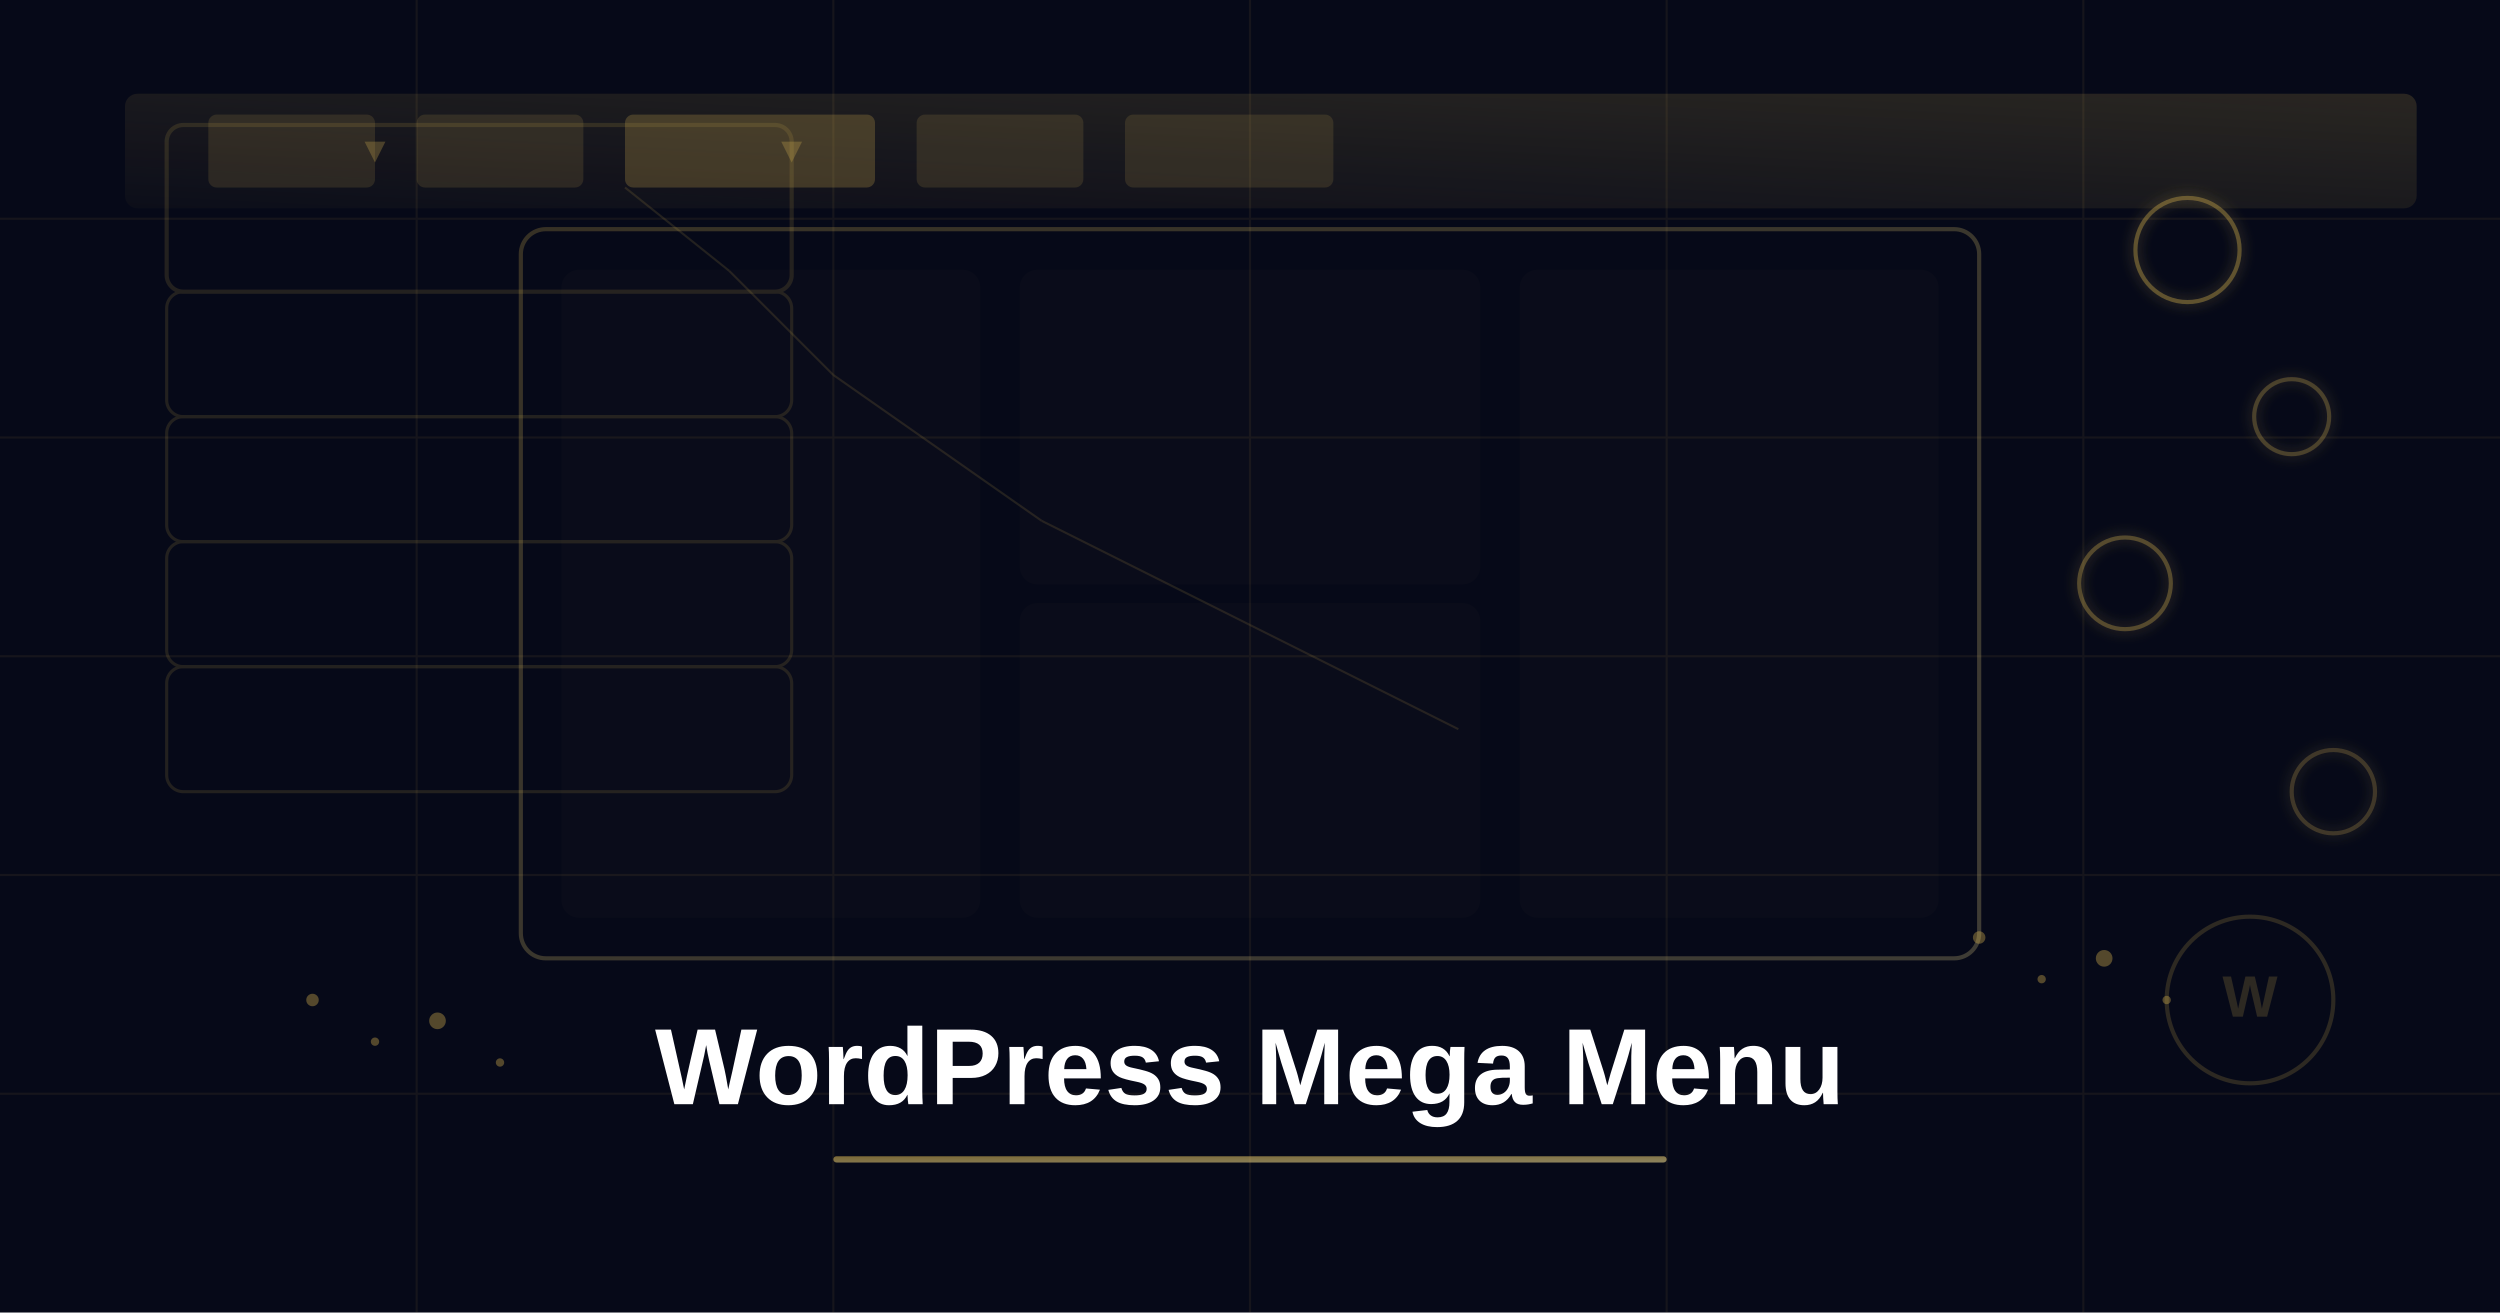
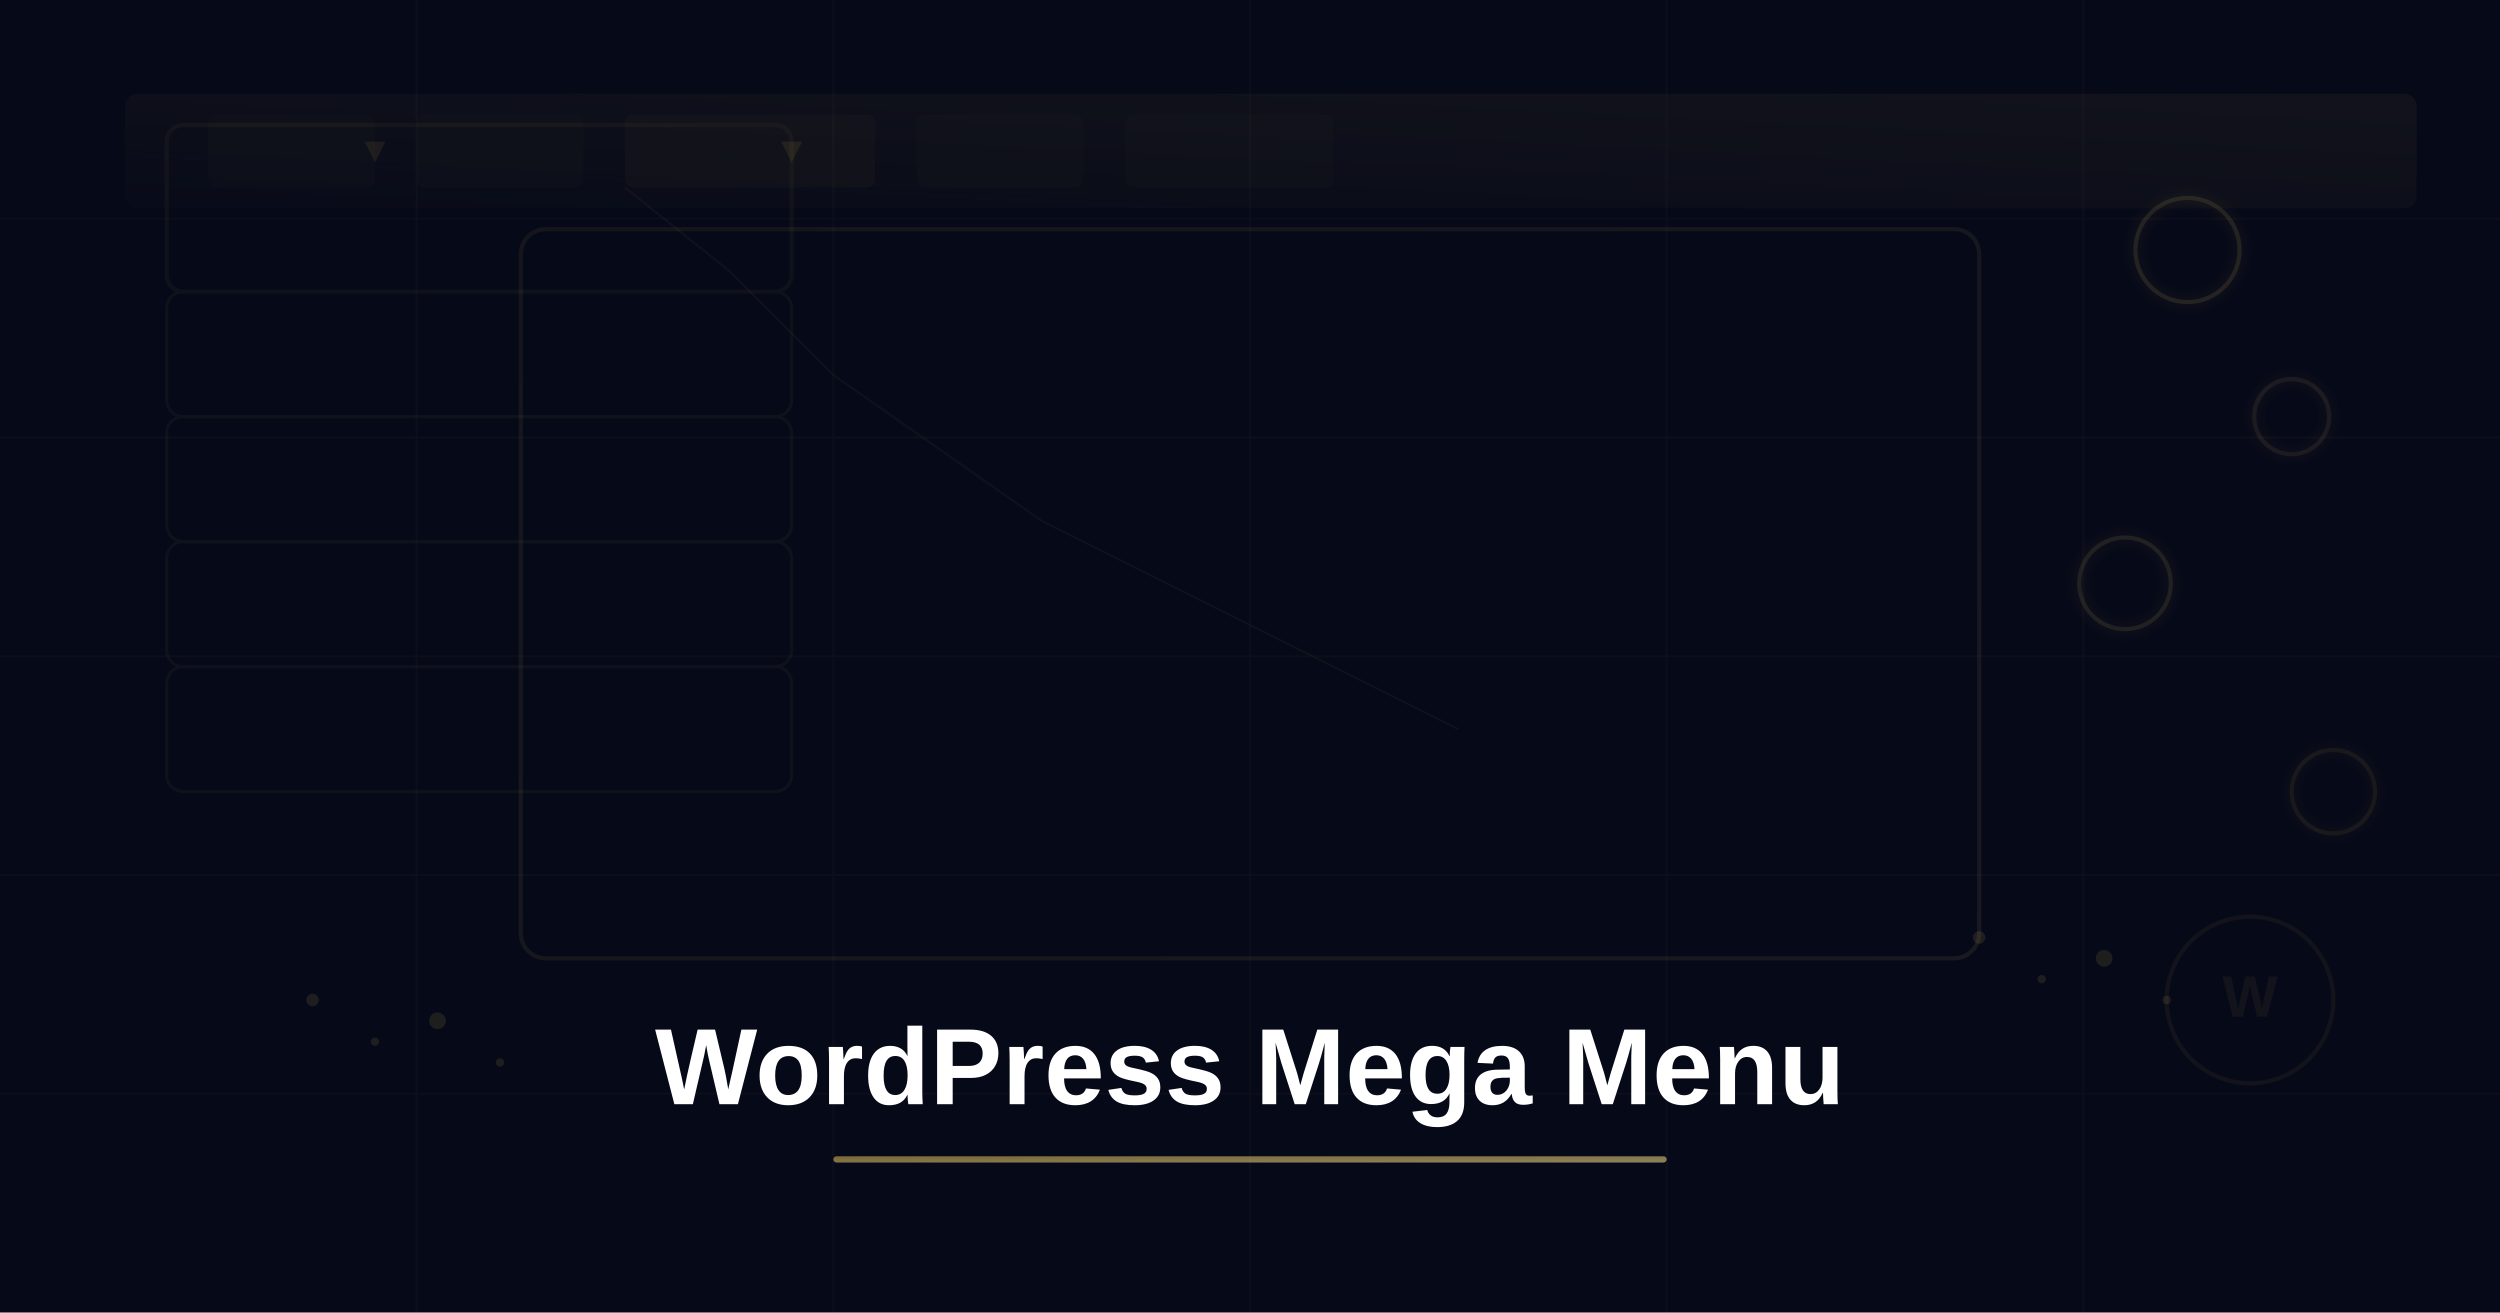
<svg xmlns="http://www.w3.org/2000/svg" viewBox="0 0 1200 630" width="1200" height="630">
  <defs>
    <linearGradient id="goldGrad" x1="0%" y1="0%" x2="100%" y2="100%">
      <stop offset="0%" stop-color="#c9a84c" />
      <stop offset="100%" stop-color="#e8d48b" />
    </linearGradient>
    <linearGradient id="goldGrad2" x1="100%" y1="0%" x2="0%" y2="100%">
      <stop offset="0%" stop-color="#c9a84c" stop-opacity="0.6" />
      <stop offset="100%" stop-color="#c9a84c" stop-opacity="0.1" />
    </linearGradient>
    <filter id="glow">
      <feGaussianBlur stdDeviation="3" result="blur" />
      <feMerge>
        <feMergeNode in="blur" />
        <feMergeNode in="SourceGraphic" />
      </feMerge>
    </filter>
  </defs>
  <rect width="1200" height="630" fill="#060918" />
-   <g opacity="0.08">
+   <g opacity="0.03">
    <line x1="0" y1="105" x2="1200" y2="105" stroke="#c9a84c" stroke-width="1" />
    <line x1="0" y1="210" x2="1200" y2="210" stroke="#c9a84c" stroke-width="1" />
    <line x1="0" y1="315" x2="1200" y2="315" stroke="#c9a84c" stroke-width="1" />
    <line x1="0" y1="420" x2="1200" y2="420" stroke="#c9a84c" stroke-width="1" />
    <line x1="0" y1="525" x2="1200" y2="525" stroke="#c9a84c" stroke-width="1" />
    <line x1="200" y1="0" x2="200" y2="630" stroke="#c9a84c" stroke-width="1" />
    <line x1="400" y1="0" x2="400" y2="630" stroke="#c9a84c" stroke-width="1" />
    <line x1="600" y1="0" x2="600" y2="630" stroke="#c9a84c" stroke-width="1" />
    <line x1="800" y1="0" x2="800" y2="630" stroke="#c9a84c" stroke-width="1" />
    <line x1="1000" y1="0" x2="1000" y2="630" stroke="#c9a84c" stroke-width="1" />
  </g>
-   <g opacity="0.15">
+   <g opacity="0.05">
    <rect x="80" y="60" width="300" height="80" rx="8" fill="none" stroke="#c9a84c" stroke-width="2" />
    <rect x="80" y="140" width="300" height="60" rx="8" fill="none" stroke="#c9a84c" stroke-width="1.5" />
    <rect x="80" y="200" width="300" height="60" rx="8" fill="none" stroke="#c9a84c" stroke-width="1.5" />
    <rect x="80" y="260" width="300" height="60" rx="8" fill="none" stroke="#c9a84c" stroke-width="1.5" />
    <rect x="80" y="320" width="300" height="60" rx="8" fill="none" stroke="#c9a84c" stroke-width="1.5" />
  </g>
-   <rect x="60" y="45" width="1100" height="55" rx="6" fill="url(#goldGrad2)" opacity="0.3" />
-   <g opacity="0.5">
-     <rect x="100" y="55" width="80" height="35" rx="4" fill="#c9a84c" opacity="0.3" />
-     <rect x="200" y="55" width="80" height="35" rx="4" fill="#c9a84c" opacity="0.3" />
-     <rect x="300" y="55" width="120" height="35" rx="4" fill="#c9a84c" opacity="0.5" />
-     <rect x="440" y="55" width="80" height="35" rx="4" fill="#c9a84c" opacity="0.3" />
-     <rect x="540" y="55" width="100" height="35" rx="4" fill="#c9a84c" opacity="0.3" />
+   <rect x="60" y="45" width="1100" height="55" rx="6" fill="url(#goldGrad2)" opacity="0.1" />
+   <g opacity="0.17">
+     <rect x="100" y="55" width="80" height="35" rx="4" fill="#c9a84c" opacity="0.1" />
+     <rect x="200" y="55" width="80" height="35" rx="4" fill="#c9a84c" opacity="0.1" />
+     <rect x="300" y="55" width="120" height="35" rx="4" fill="#c9a84c" opacity="0.17" />
+     <rect x="440" y="55" width="80" height="35" rx="4" fill="#c9a84c" opacity="0.1" />
+     <rect x="540" y="55" width="100" height="35" rx="4" fill="#c9a84c" opacity="0.1" />
  </g>
-   <g opacity="0.25" transform="translate(250, 110)">
+   <g opacity="0.08" transform="translate(250, 110)">
    <rect x="0" y="0" width="700" height="350" rx="12" fill="none" stroke="url(#goldGrad)" stroke-width="2" />
-     <rect x="20" y="20" width="200" height="310" rx="8" fill="#c9a84c" opacity="0.08" stroke="#c9a84c" stroke-width="1" />
-     <rect x="240" y="20" width="220" height="150" rx="8" fill="#c9a84c" opacity="0.08" stroke="#c9a84c" stroke-width="1" />
-     <rect x="240" y="180" width="220" height="150" rx="8" fill="#c9a84c" opacity="0.08" stroke="#c9a84c" stroke-width="1" />
-     <rect x="480" y="20" width="200" height="310" rx="8" fill="#c9a84c" opacity="0.08" stroke="#c9a84c" stroke-width="1" />
+     <rect x="20" y="20" width="200" height="310" rx="8" fill="#c9a84c" opacity="0.03" stroke="#c9a84c" stroke-width="1" />
+     <rect x="240" y="20" width="220" height="150" rx="8" fill="#c9a84c" opacity="0.03" stroke="#c9a84c" stroke-width="1" />
+     <rect x="240" y="180" width="220" height="150" rx="8" fill="#c9a84c" opacity="0.03" stroke="#c9a84c" stroke-width="1" />
+     <rect x="480" y="20" width="200" height="310" rx="8" fill="#c9a84c" opacity="0.03" stroke="#c9a84c" stroke-width="1" />
  </g>
  <g filter="url(#glow)">
-     <circle cx="1050" cy="120" r="25" fill="none" stroke="#c9a84c" stroke-width="2" opacity="0.4" />
-     <circle cx="1100" cy="200" r="18" fill="none" stroke="#c9a84c" stroke-width="2" opacity="0.3" />
-     <circle cx="1020" cy="280" r="22" fill="none" stroke="#c9a84c" stroke-width="2" opacity="0.35" />
-     <circle cx="1120" cy="380" r="20" fill="none" stroke="#c9a84c" stroke-width="2" opacity="0.25" />
+     <circle cx="1050" cy="120" r="25" fill="none" stroke="#c9a84c" stroke-width="2" opacity="0.13" />
+     <circle cx="1100" cy="200" r="18" fill="none" stroke="#c9a84c" stroke-width="2" opacity="0.1" />
+     <circle cx="1020" cy="280" r="22" fill="none" stroke="#c9a84c" stroke-width="2" opacity="0.12" />
+     <circle cx="1120" cy="380" r="20" fill="none" stroke="#c9a84c" stroke-width="2" opacity="0.08" />
  </g>
-   <g opacity="0.15" stroke="#c9a84c" stroke-width="1">
+   <g opacity="0.05" stroke="#c9a84c" stroke-width="1">
    <line x1="300" y1="90" x2="350" y2="130" />
    <line x1="350" y1="130" x2="400" y2="180" />
    <line x1="400" y1="180" x2="500" y2="250" />
    <line x1="500" y1="250" x2="600" y2="300" />
    <line x1="600" y1="300" x2="700" y2="350" />
  </g>
-   <g fill="#c9a84c" opacity="0.4">
+   <g fill="#c9a84c" opacity="0.13">
    <circle cx="150" cy="480" r="3" />
    <circle cx="180" cy="500" r="2" />
    <circle cx="210" cy="490" r="4" />
    <circle cx="240" cy="510" r="2" />
    <circle cx="950" cy="450" r="3" />
    <circle cx="980" cy="470" r="2" />
    <circle cx="1010" cy="460" r="4" />
    <circle cx="1040" cy="480" r="2" />
  </g>
-   <g transform="translate(1080, 480)" opacity="0.2">
+   <g transform="translate(1080, 480)" opacity="0.07">
    <circle cx="0" cy="0" r="40" fill="none" stroke="#c9a84c" stroke-width="2" />
    <text x="0" y="8" font-family="Arial, sans-serif" font-size="28" fill="#c9a84c" text-anchor="middle" font-weight="bold">W</text>
  </g>
-   <g opacity="0.3" fill="#c9a84c">
+   <g opacity="0.1" fill="#c9a84c">
    <polygon points="175,68 185,68 180,78" />
    <polygon points="375,68 385,68 380,78" />
  </g>
  <text x="600" y="530" font-family="Arial, Helvetica, sans-serif" font-size="52" fill="#ffffff" text-anchor="middle" font-weight="bold">WordPress Mega Menu</text>
  <rect x="400" y="555" width="400" height="3" rx="1.5" fill="url(#goldGrad)" opacity="0.6" />
</svg>
